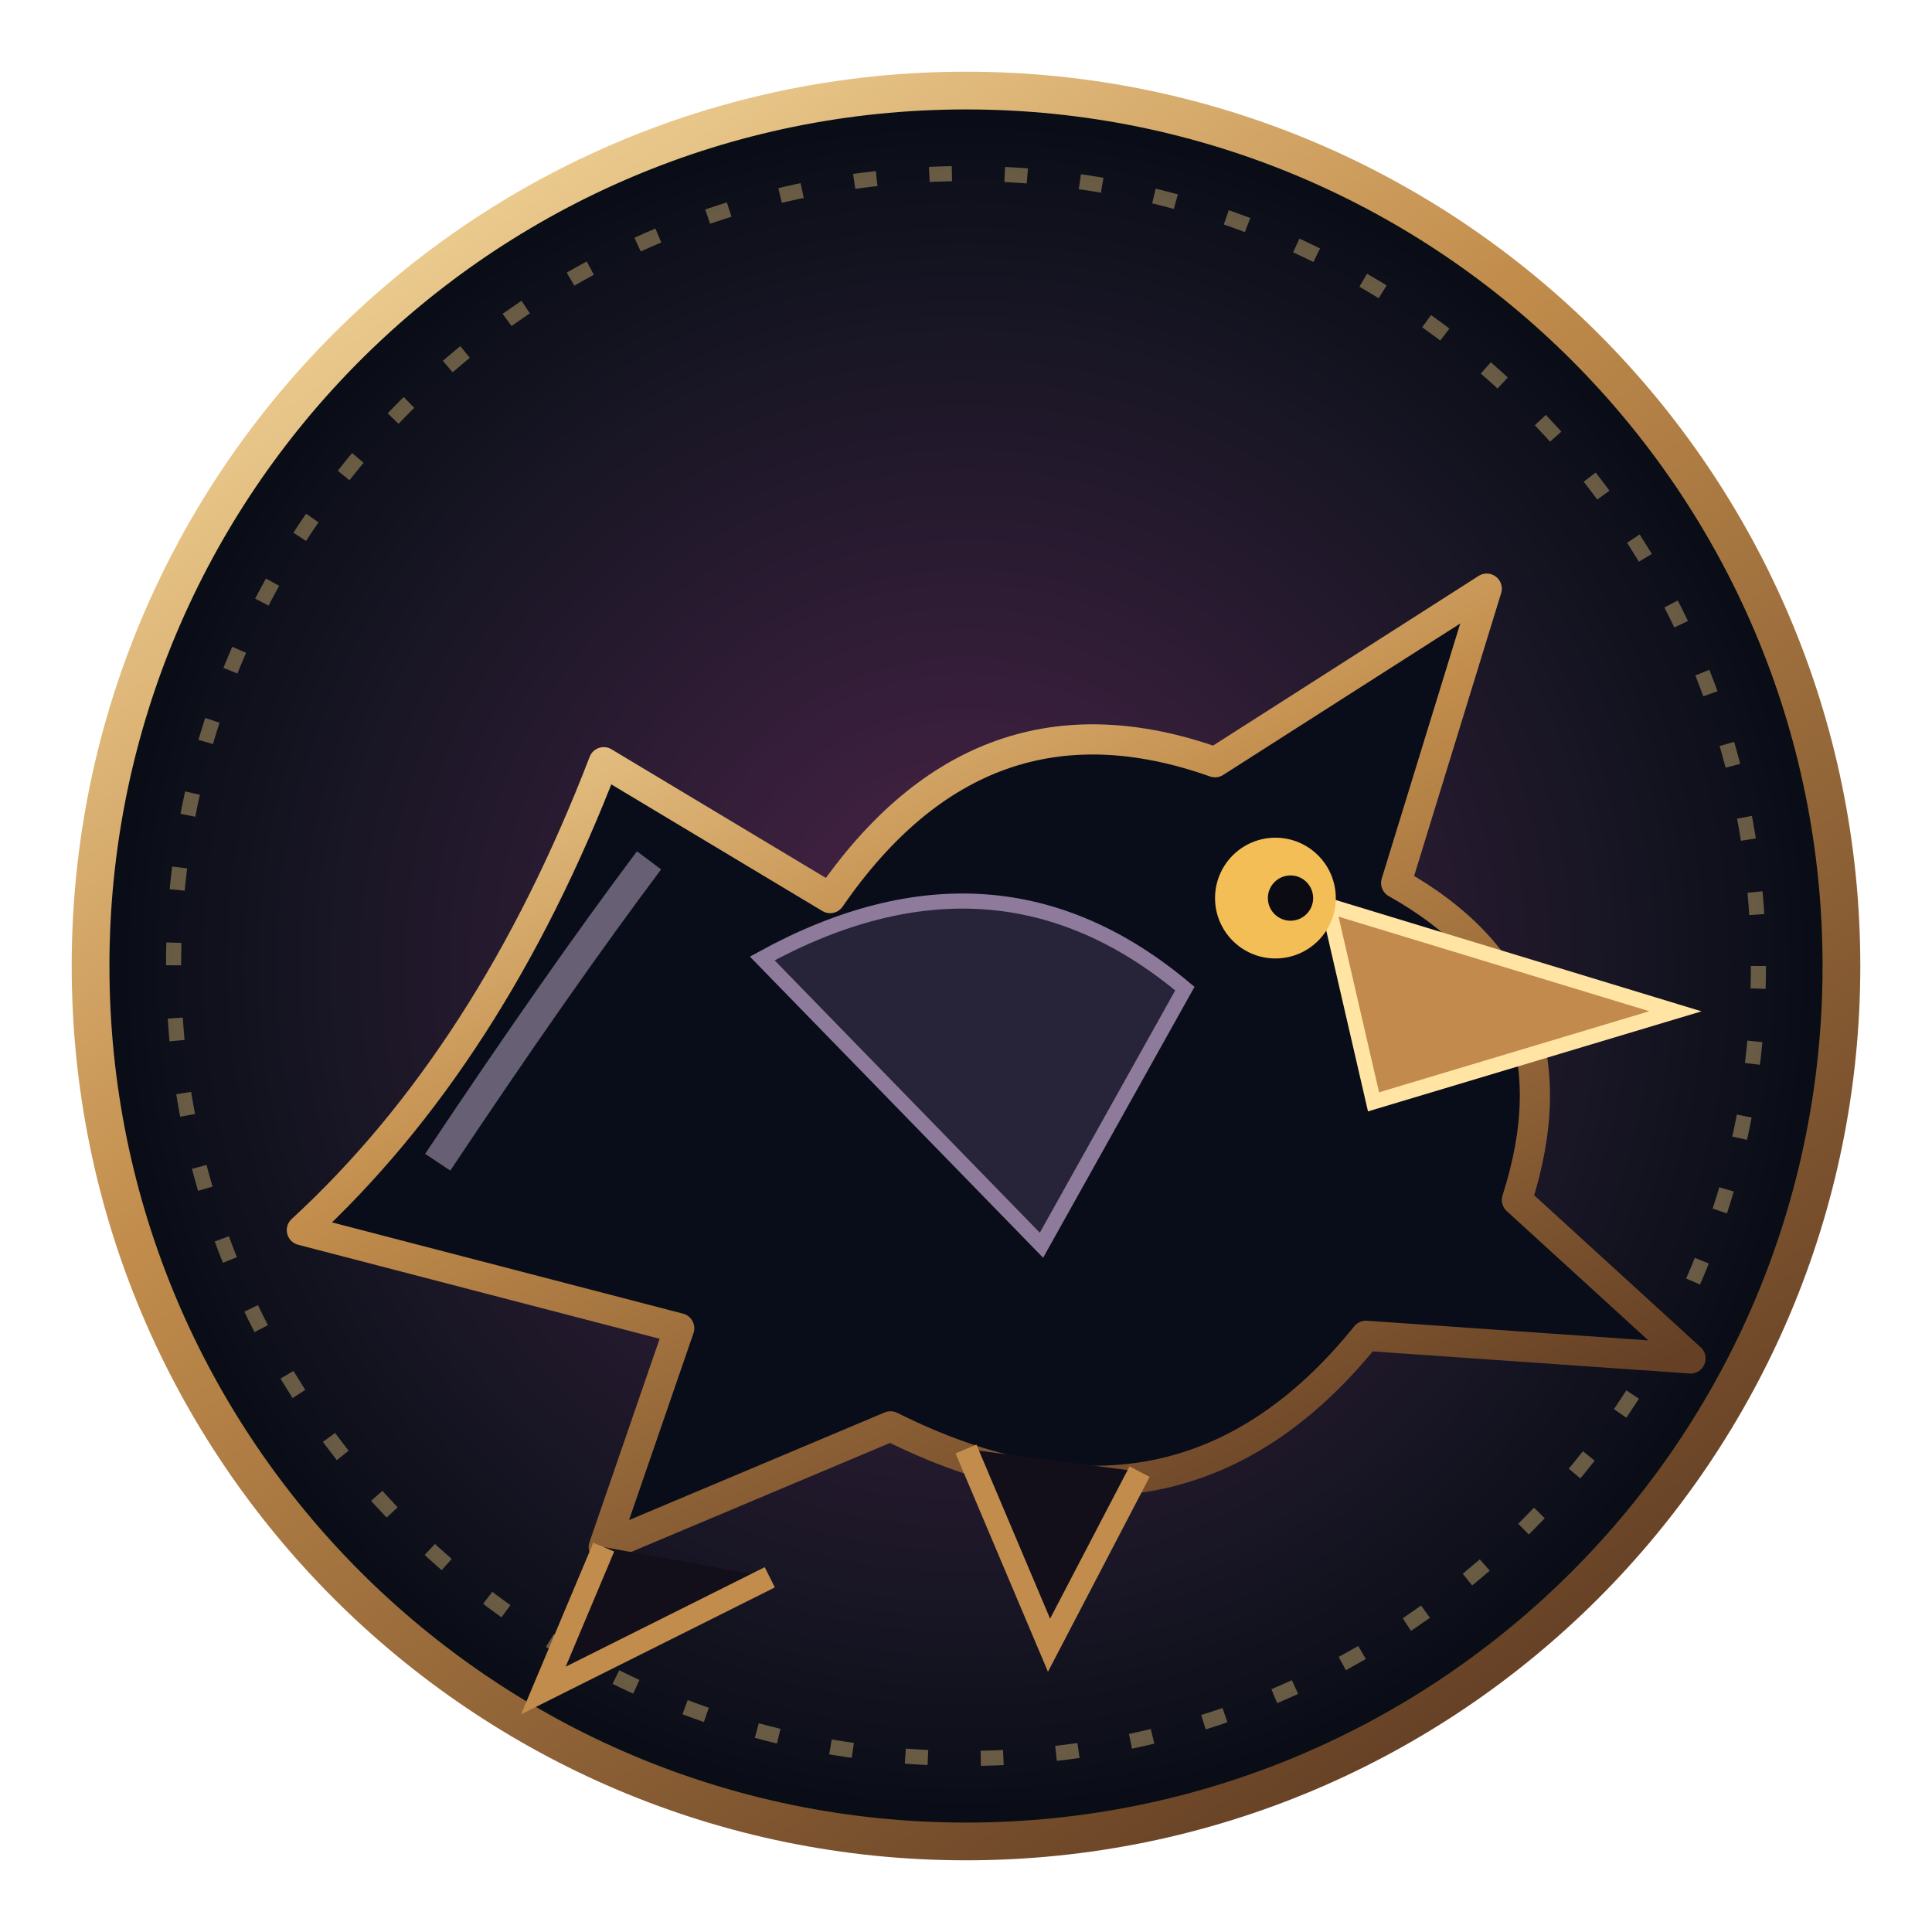
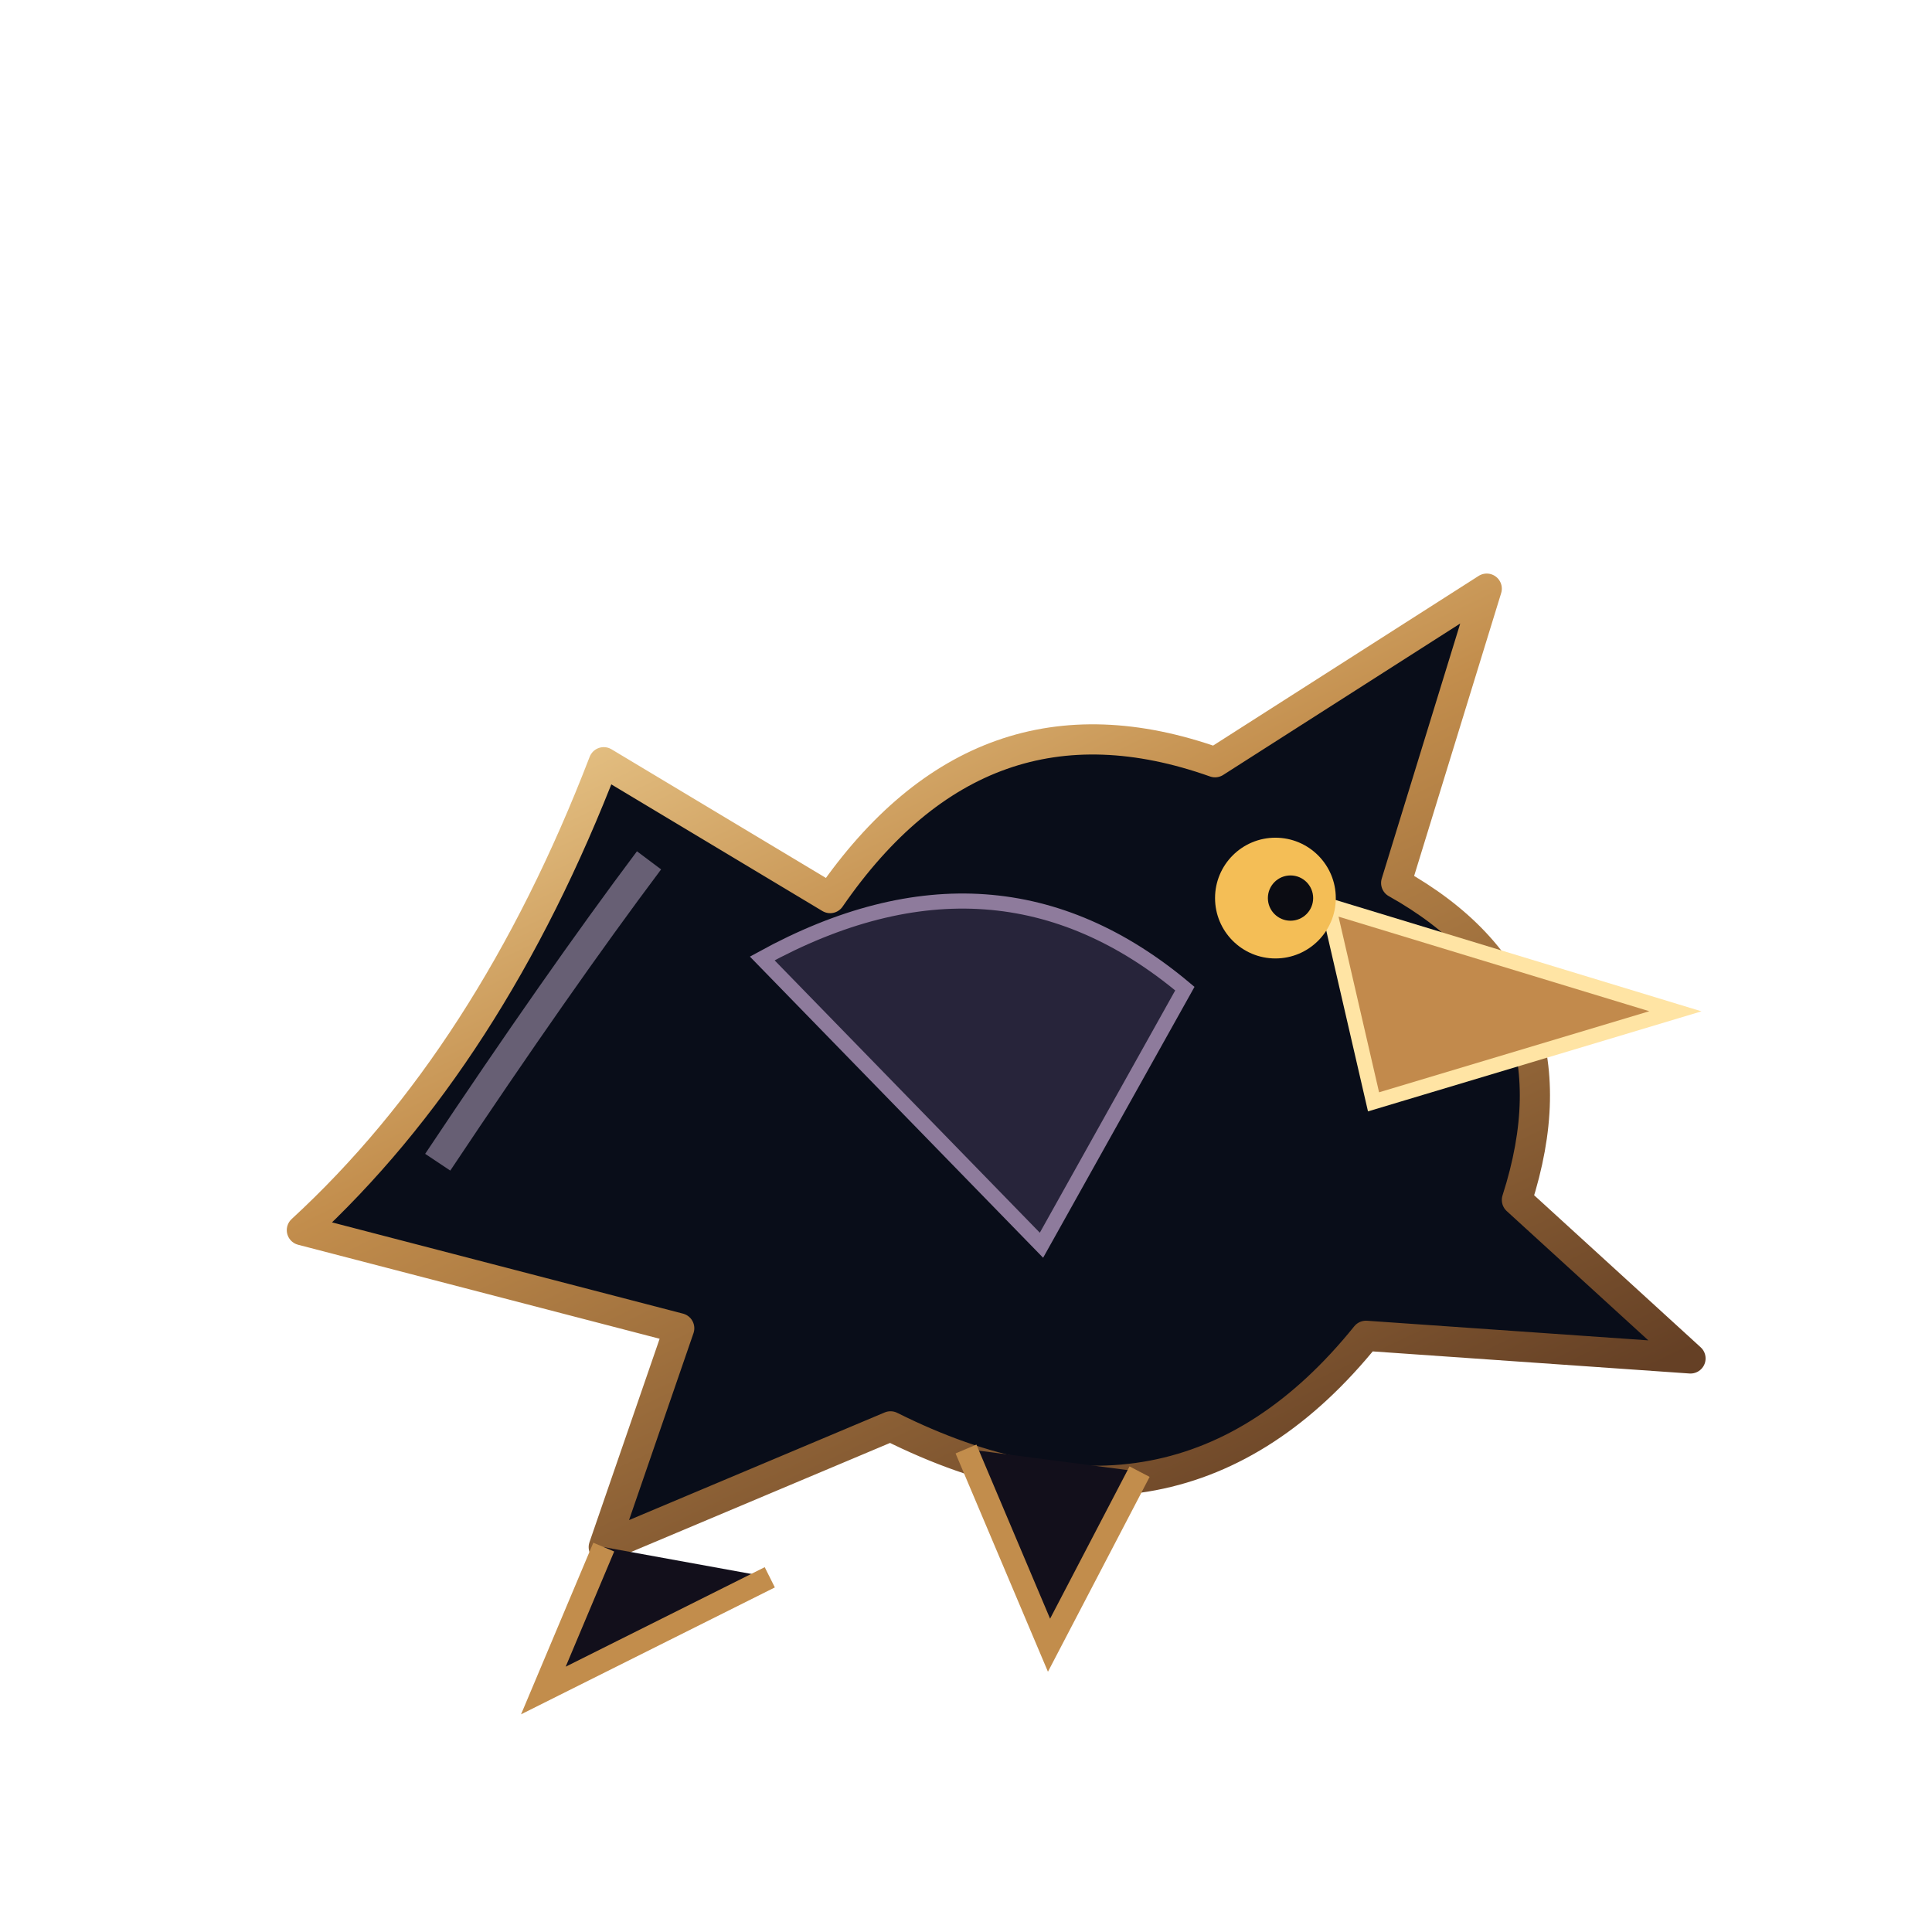
<svg xmlns="http://www.w3.org/2000/svg" width="256" height="256" viewBox="0 0 256 256">
  <defs>
    <radialGradient id="bg">
      <stop stop-color="#4B2449" />
      <stop offset=".72" stop-color="#191625" />
      <stop offset="1" stop-color="#080C15" />
    </radialGradient>
    <linearGradient id="gold" x2=".7" y2="1">
      <stop stop-color="#FFE8AE" />
      <stop offset=".45" stop-color="#C28D4C" />
      <stop offset="1" stop-color="#654025" />
    </linearGradient>
    <linearGradient id="glass" x2="1" y2="1">
      <stop stop-color="#F5E4BE" stop-opacity=".9" />
      <stop offset=".25" stop-color="#B0D7D0" stop-opacity=".55" />
      <stop offset=".6" stop-color="#173D3B" stop-opacity=".95" />
      <stop offset="1" stop-color="#0B111D" />
    </linearGradient>
  </defs>
-   <circle cx="128" cy="128" r="116" fill="url(#bg)" stroke="url(#gold)" stroke-width="5" />
-   <circle cx="128" cy="128" r="105" fill="none" stroke="#D7B879" stroke-opacity=".45" stroke-width="2" stroke-dasharray="3 7" />
  <path d="M40 163Q65 140 80 101L110 119Q130 90 161 101L197 78 185 117Q210 131 201 159L224 180 181 177Q156 208 118 189L80 205 90 176Z" fill="#090D19" stroke="url(#gold)" stroke-width="4" stroke-linejoin="round" />
  <path d="M101 127Q132 110 157 131L138 165Z" fill="#27243A" stroke="#8E7B9C" stroke-width="2" />
  <path d="M176 120 222 134 182 146Z" fill="#C28A4C" stroke="#FFE4A4" stroke-width="2" />
  <circle cx="169" cy="119" r="8" fill="#F4BE56" />
  <circle cx="171" cy="119" r="3" fill="#0B0C13" />
  <path d="M80 205 72 224 102 209M128 192 139 218 151 195" fill="#120F1B" stroke="#C28D4C" stroke-width="3" />
  <path d="M58 154Q74 130 86 114" fill="none" stroke="#8E829B" stroke-width="4" opacity=".7" />
</svg>
